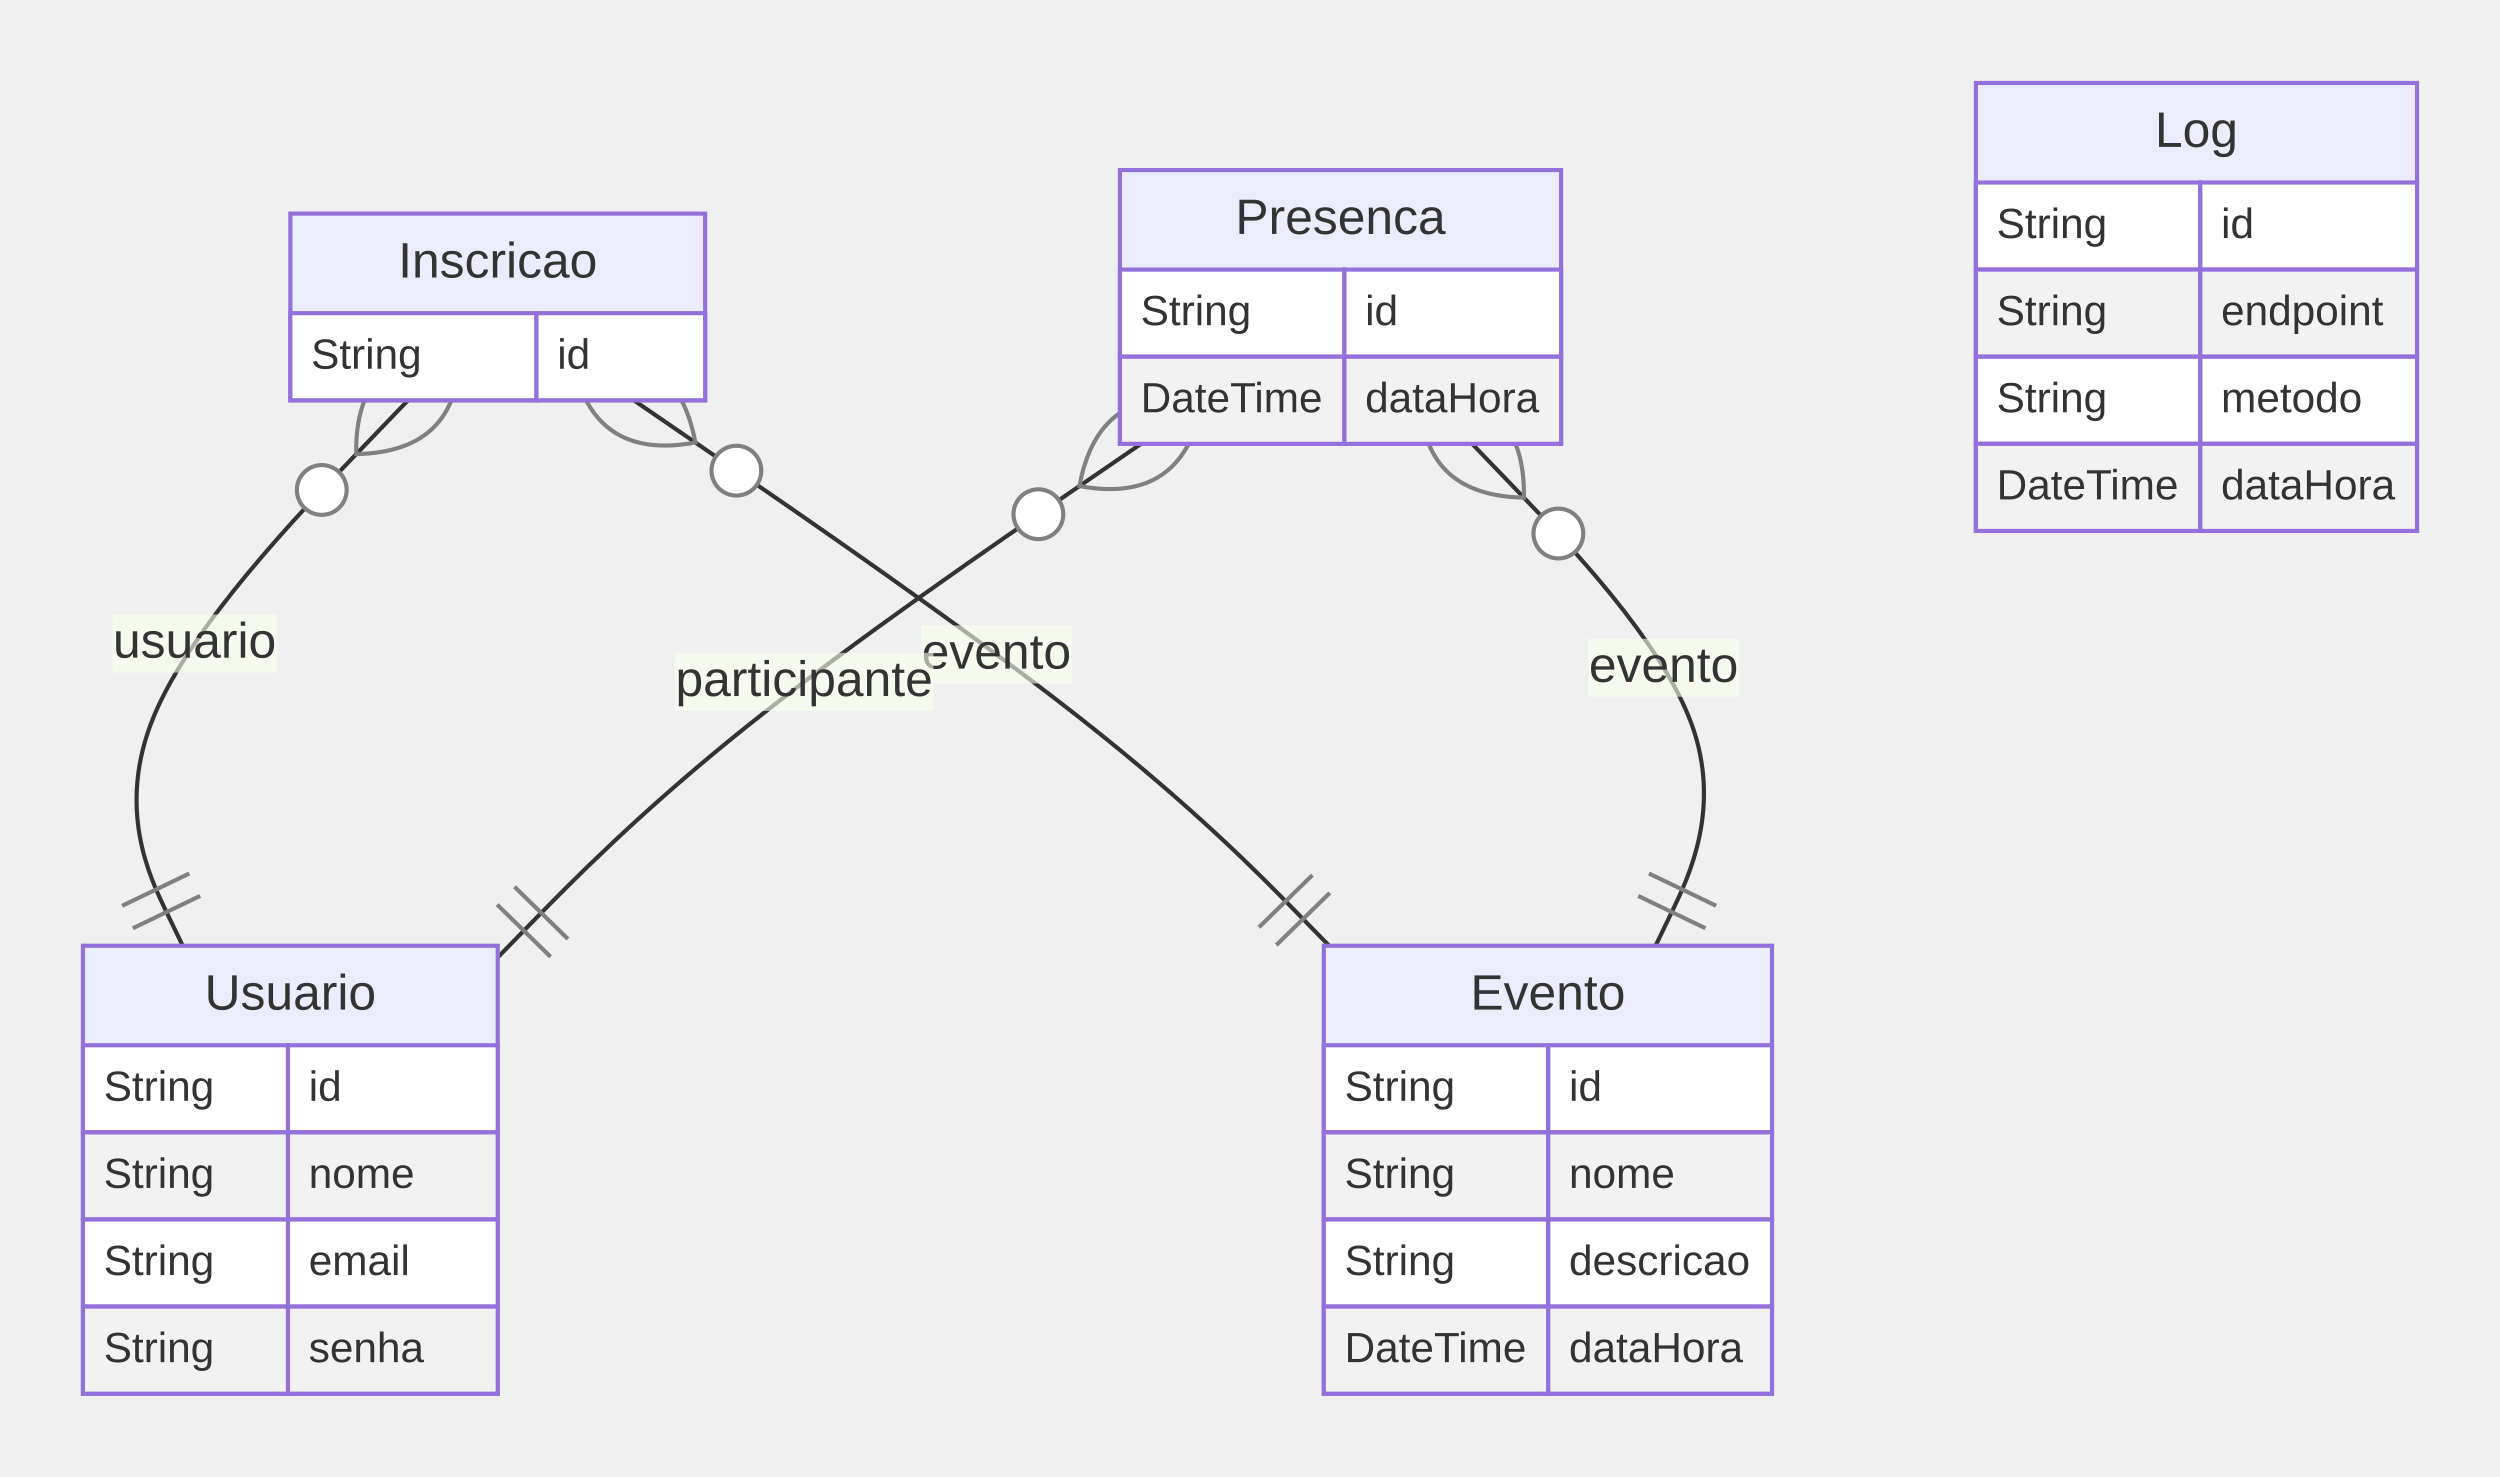
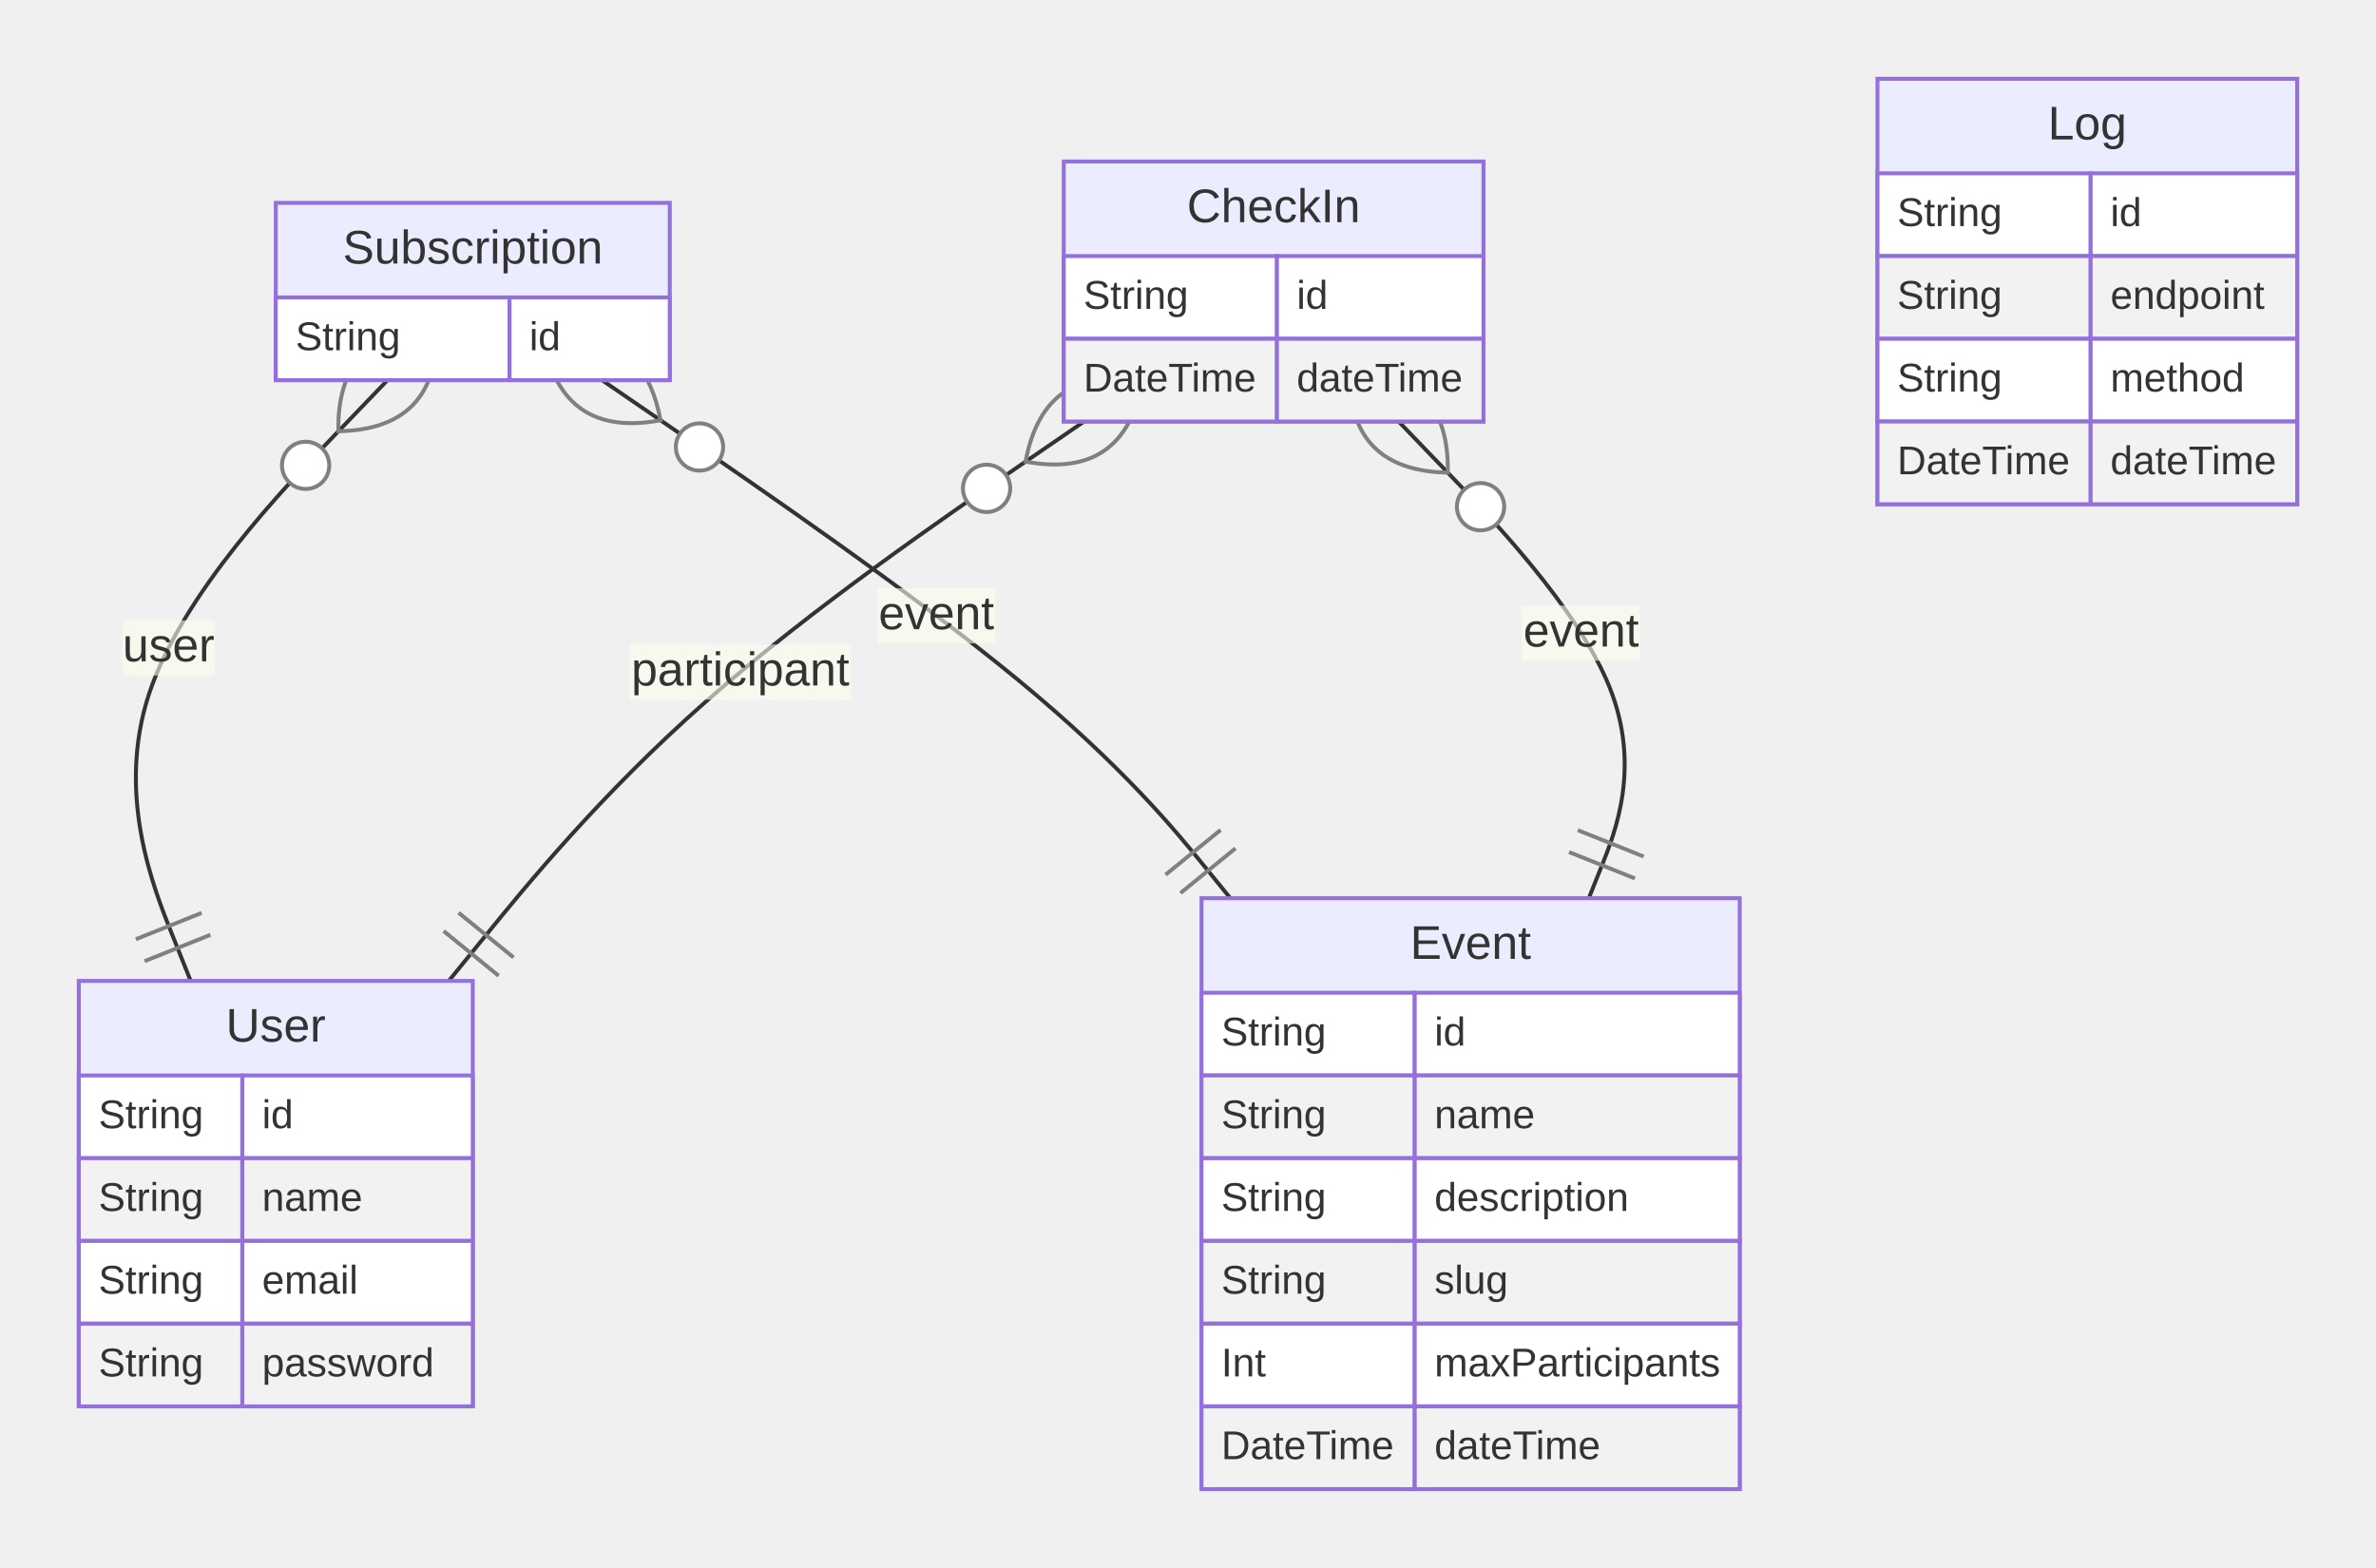
- <svg xmlns="http://www.w3.org/2000/svg" id="mermaid-svg" width="undefined" height="undefined" style="max-width: 602.713px;" viewBox="0 0 602.713 356">
+ <svg xmlns="http://www.w3.org/2000/svg" id="mermaid-svg" width="undefined" height="undefined" style="max-width: 603.07px;" viewBox="0 0 603.07 398">
  <style>#mermaid-svg{font-family:"trebuchet ms",verdana,arial,sans-serif;font-size:16px;fill:#333;}#mermaid-svg .error-icon{fill:#552222;}#mermaid-svg .error-text{fill:#552222;stroke:#552222;}#mermaid-svg .edge-thickness-normal{stroke-width:2px;}#mermaid-svg .edge-thickness-thick{stroke-width:3.5px;}#mermaid-svg .edge-pattern-solid{stroke-dasharray:0;}#mermaid-svg .edge-pattern-dashed{stroke-dasharray:3;}#mermaid-svg .edge-pattern-dotted{stroke-dasharray:2;}#mermaid-svg .marker{fill:#333333;}#mermaid-svg .marker.cross{stroke:#333333;}#mermaid-svg svg{font-family:"trebuchet ms",verdana,arial,sans-serif;font-size:16px;}#mermaid-svg .entityBox{fill:#ECECFF;stroke:#9370DB;}#mermaid-svg .attributeBoxOdd{fill:#ffffff;stroke:#9370DB;}#mermaid-svg .attributeBoxEven{fill:#f2f2f2;stroke:#9370DB;}#mermaid-svg .relationshipLabelBox{fill:hsl(80,100%,96.275%);opacity:0.7;background-color:hsl(80,100%,96.275%);}#mermaid-svg .relationshipLabelBox rect{opacity:0.5;}#mermaid-svg .relationshipLine{stroke:#333333;}#mermaid-svg:root{--mermaid-font-family:"trebuchet ms",verdana,arial,sans-serif;}#mermaid-svg er{fill:apa;}</style>
  <g />
  <defs>
    <marker id="ONLY_ONE_START" refX="0" refY="9" markerWidth="18" markerHeight="18" orient="auto">
      <path stroke="gray" fill="none" d="M9,0 L9,18 M15,0 L15,18" />
    </marker>
  </defs>
  <defs>
    <marker id="ONLY_ONE_END" refX="18" refY="9" markerWidth="18" markerHeight="18" orient="auto">
      <path stroke="gray" fill="none" d="M3,0 L3,18 M9,0 L9,18" />
    </marker>
  </defs>
  <defs>
    <marker id="ZERO_OR_ONE_START" refX="0" refY="9" markerWidth="30" markerHeight="18" orient="auto">
      <circle stroke="gray" fill="white" cx="21" cy="9" r="6" />
      <path stroke="gray" fill="none" d="M9,0 L9,18" />
    </marker>
  </defs>
  <defs>
    <marker id="ZERO_OR_ONE_END" refX="30" refY="9" markerWidth="30" markerHeight="18" orient="auto">
      <circle stroke="gray" fill="white" cx="9" cy="9" r="6" />
      <path stroke="gray" fill="none" d="M21,0 L21,18" />
    </marker>
  </defs>
  <defs>
    <marker id="ONE_OR_MORE_START" refX="18" refY="18" markerWidth="45" markerHeight="36" orient="auto">
      <path stroke="gray" fill="none" d="M0,18 Q 18,0 36,18 Q 18,36 0,18 M42,9 L42,27" />
    </marker>
  </defs>
  <defs>
    <marker id="ONE_OR_MORE_END" refX="27" refY="18" markerWidth="45" markerHeight="36" orient="auto">
      <path stroke="gray" fill="none" d="M3,9 L3,27 M9,18 Q27,0 45,18 Q27,36 9,18" />
    </marker>
  </defs>
  <defs>
    <marker id="ZERO_OR_MORE_START" refX="18" refY="18" markerWidth="57" markerHeight="36" orient="auto">
      <circle stroke="gray" fill="white" cx="48" cy="18" r="6" />
      <path stroke="gray" fill="none" d="M0,18 Q18,0 36,18 Q18,36 0,18" />
    </marker>
  </defs>
  <defs>
    <marker id="ZERO_OR_MORE_END" refX="39" refY="18" markerWidth="57" markerHeight="36" orient="auto">
      <circle stroke="gray" fill="white" cx="9" cy="18" r="6" />
      <path stroke="gray" fill="none" d="M21,18 Q39,0 57,18 Q39,36 21,18" />
    </marker>
  </defs>
-   <path class="er relationshipLine" d="M98.365,96.5L85.304,110.083C72.244,123.667,46.122,150.833,37.067,172.75C28.013,194.667,36.026,211.333,40.032,219.667L44.038,228" stroke="gray" fill="none" marker-end="url(#ONLY_ONE_END)" marker-start="url(#ZERO_OR_MORE_START)" />
-   <path class="er relationshipLine" d="M152.796,96.5L172.595,110.083C192.394,123.667,231.991,150.833,259.93,172.75C287.869,194.667,304.15,211.333,312.29,219.667L320.43,228" stroke="gray" fill="none" marker-end="url(#ONLY_ONE_END)" marker-start="url(#ZERO_OR_MORE_START)" />
-   <path class="er relationshipLine" d="M354.909,107L366.287,118.833C377.665,130.667,400.422,154.333,407.794,174.5C415.165,194.667,407.153,211.333,403.146,219.667L399.14,228" stroke="gray" fill="none" marker-end="url(#ONLY_ONE_END)" marker-start="url(#ZERO_OR_MORE_START)" />
-   <path class="er relationshipLine" d="M275.078,107L257.83,118.833C240.582,130.667,206.085,154.333,180.239,174.969C154.393,195.604,137.196,213.209,128.598,222.011L120,230.813" stroke="gray" fill="none" marker-end="url(#ONLY_ONE_END)" marker-start="url(#ZERO_OR_MORE_START)" />
-   <g id="Usuario" transform="translate(20,228 )">
+   <path class="er relationshipLine" d="M98.365,96.5L85.304,110.083C72.244,123.667,46.122,150.833,37.794,176.25C29.467,201.667,38.933,225.333,43.667,237.167L48.4,249" stroke="gray" fill="none" marker-end="url(#ONLY_ONE_END)" marker-start="url(#ZERO_OR_MORE_START)" />
+   <path class="er relationshipLine" d="M152.805,96.5L172.61,110.083C192.415,123.667,232.024,150.833,258.605,172.75C285.185,194.667,298.736,211.333,305.512,219.667L312.287,228" stroke="gray" fill="none" marker-end="url(#ONLY_ONE_END)" marker-start="url(#ZERO_OR_MORE_START)" />
+   <path class="er relationshipLine" d="M354.998,107L366.376,118.833C377.755,130.667,400.511,154.333,408.556,174.5C416.601,194.667,409.934,211.333,406.601,219.667L403.267,228" stroke="gray" fill="none" marker-end="url(#ONLY_ONE_END)" marker-start="url(#ZERO_OR_MORE_START)" />
+   <path class="er relationshipLine" d="M275.153,107L257.9,118.833C240.647,130.667,206.14,154.333,179.266,178C152.391,201.667,133.148,225.333,123.527,237.167L113.906,249" stroke="gray" fill="none" marker-end="url(#ONLY_ONE_END)" marker-start="url(#ZERO_OR_MORE_START)" />
+   <g id="User" transform="translate(20,249 )">
    <rect class="er entityBox" fill="honeydew" fill-opacity="100%" stroke="gray" x="0" y="0" width="100" height="108" />
-     <text class="er entityLabel" id="entity-Usuario" x="0" y="0" dominant-baseline="middle" text-anchor="middle" style="font-family: &quot;trebuchet ms&quot;, verdana, arial, sans-serif;; font-size: 12px" transform="translate(50,12)">Usuario</text>
-     <rect class="er attributeBoxOdd" fill="honeydew" fill-opacity="100%" stroke="gray" x="0" y="24" width="49.428" height="21" />
-     <text class="er entityLabel" id="entity-Usuario-attr-1-type" x="0" y="0" dominant-baseline="middle" text-anchor="left" style="font-family: &quot;trebuchet ms&quot;, verdana, arial, sans-serif;; font-size: 10.2px" transform="translate(5,34.5)">String</text>
-     <rect class="er attributeBoxOdd" fill="honeydew" fill-opacity="100%" stroke="gray" x="49.428" y="24" width="50.572" height="21" />
-     <text class="er entityLabel" id="entity-Usuario-attr-1-name" x="0" y="0" dominant-baseline="middle" text-anchor="left" style="font-family: &quot;trebuchet ms&quot;, verdana, arial, sans-serif;; font-size: 10.2px" transform="translate(54.42795,34.5)">id</text>
-     <rect class="er attributeBoxEven" fill="honeydew" fill-opacity="100%" stroke="gray" x="0" y="45" width="49.428" height="21" />
-     <text class="er entityLabel" id="entity-Usuario-attr-2-type" x="0" y="0" dominant-baseline="middle" text-anchor="left" style="font-family: &quot;trebuchet ms&quot;, verdana, arial, sans-serif;; font-size: 10.2px" transform="translate(5,55.5)">String</text>
-     <rect class="er attributeBoxEven" fill="honeydew" fill-opacity="100%" stroke="gray" x="49.428" y="45" width="50.572" height="21" />
-     <text class="er entityLabel" id="entity-Usuario-attr-2-name" x="0" y="0" dominant-baseline="middle" text-anchor="left" style="font-family: &quot;trebuchet ms&quot;, verdana, arial, sans-serif;; font-size: 10.2px" transform="translate(54.42795,55.5)">nome</text>
-     <rect class="er attributeBoxOdd" fill="honeydew" fill-opacity="100%" stroke="gray" x="0" y="66" width="49.428" height="21" />
-     <text class="er entityLabel" id="entity-Usuario-attr-3-type" x="0" y="0" dominant-baseline="middle" text-anchor="left" style="font-family: &quot;trebuchet ms&quot;, verdana, arial, sans-serif;; font-size: 10.2px" transform="translate(5,76.5)">String</text>
-     <rect class="er attributeBoxOdd" fill="honeydew" fill-opacity="100%" stroke="gray" x="49.428" y="66" width="50.572" height="21" />
-     <text class="er entityLabel" id="entity-Usuario-attr-3-name" x="0" y="0" dominant-baseline="middle" text-anchor="left" style="font-family: &quot;trebuchet ms&quot;, verdana, arial, sans-serif;; font-size: 10.2px" transform="translate(54.42795,76.5)">email</text>
-     <rect class="er attributeBoxEven" fill="honeydew" fill-opacity="100%" stroke="gray" x="0" y="87" width="49.428" height="21" />
-     <text class="er entityLabel" id="entity-Usuario-attr-4-type" x="0" y="0" dominant-baseline="middle" text-anchor="left" style="font-family: &quot;trebuchet ms&quot;, verdana, arial, sans-serif;; font-size: 10.2px" transform="translate(5,97.5)">String</text>
-     <rect class="er attributeBoxEven" fill="honeydew" fill-opacity="100%" stroke="gray" x="49.428" y="87" width="50.572" height="21" />
-     <text class="er entityLabel" id="entity-Usuario-attr-4-name" x="0" y="0" dominant-baseline="middle" text-anchor="left" style="font-family: &quot;trebuchet ms&quot;, verdana, arial, sans-serif;; font-size: 10.2px" transform="translate(54.42795,97.5)">senha</text>
+     <text class="er entityLabel" id="entity-User" x="0" y="0" dominant-baseline="middle" text-anchor="middle" style="font-family: &quot;trebuchet ms&quot;, verdana, arial, sans-serif;; font-size: 12px" transform="translate(50,12)">User</text>
+     <rect class="er attributeBoxOdd" fill="honeydew" fill-opacity="100%" stroke="gray" x="0" y="24" width="41.506" height="21" />
+     <text class="er entityLabel" id="entity-User-attr-1-type" x="0" y="0" dominant-baseline="middle" text-anchor="left" style="font-family: &quot;trebuchet ms&quot;, verdana, arial, sans-serif;; font-size: 10.2px" transform="translate(5,34.5)">String</text>
+     <rect class="er attributeBoxOdd" fill="honeydew" fill-opacity="100%" stroke="gray" x="41.506" y="24" width="58.494" height="21" />
+     <text class="er entityLabel" id="entity-User-attr-1-name" x="0" y="0" dominant-baseline="middle" text-anchor="left" style="font-family: &quot;trebuchet ms&quot;, verdana, arial, sans-serif;; font-size: 10.2px" transform="translate(46.50627,34.5)">id</text>
+     <rect class="er attributeBoxEven" fill="honeydew" fill-opacity="100%" stroke="gray" x="0" y="45" width="41.506" height="21" />
+     <text class="er entityLabel" id="entity-User-attr-2-type" x="0" y="0" dominant-baseline="middle" text-anchor="left" style="font-family: &quot;trebuchet ms&quot;, verdana, arial, sans-serif;; font-size: 10.2px" transform="translate(5,55.5)">String</text>
+     <rect class="er attributeBoxEven" fill="honeydew" fill-opacity="100%" stroke="gray" x="41.506" y="45" width="58.494" height="21" />
+     <text class="er entityLabel" id="entity-User-attr-2-name" x="0" y="0" dominant-baseline="middle" text-anchor="left" style="font-family: &quot;trebuchet ms&quot;, verdana, arial, sans-serif;; font-size: 10.2px" transform="translate(46.50627,55.5)">name</text>
+     <rect class="er attributeBoxOdd" fill="honeydew" fill-opacity="100%" stroke="gray" x="0" y="66" width="41.506" height="21" />
+     <text class="er entityLabel" id="entity-User-attr-3-type" x="0" y="0" dominant-baseline="middle" text-anchor="left" style="font-family: &quot;trebuchet ms&quot;, verdana, arial, sans-serif;; font-size: 10.2px" transform="translate(5,76.5)">String</text>
+     <rect class="er attributeBoxOdd" fill="honeydew" fill-opacity="100%" stroke="gray" x="41.506" y="66" width="58.494" height="21" />
+     <text class="er entityLabel" id="entity-User-attr-3-name" x="0" y="0" dominant-baseline="middle" text-anchor="left" style="font-family: &quot;trebuchet ms&quot;, verdana, arial, sans-serif;; font-size: 10.2px" transform="translate(46.50627,76.5)">email</text>
+     <rect class="er attributeBoxEven" fill="honeydew" fill-opacity="100%" stroke="gray" x="0" y="87" width="41.506" height="21" />
+     <text class="er entityLabel" id="entity-User-attr-4-type" x="0" y="0" dominant-baseline="middle" text-anchor="left" style="font-family: &quot;trebuchet ms&quot;, verdana, arial, sans-serif;; font-size: 10.2px" transform="translate(5,97.5)">String</text>
+     <rect class="er attributeBoxEven" fill="honeydew" fill-opacity="100%" stroke="gray" x="41.506" y="87" width="58.494" height="21" />
+     <text class="er entityLabel" id="entity-User-attr-4-name" x="0" y="0" dominant-baseline="middle" text-anchor="left" style="font-family: &quot;trebuchet ms&quot;, verdana, arial, sans-serif;; font-size: 10.2px" transform="translate(46.50627,97.5)">password</text>
  </g>
-   <g id="Evento" transform="translate(319.1544,228 )">
-     <rect class="er entityBox" fill="honeydew" fill-opacity="100%" stroke="gray" x="0" y="0" width="108.048" height="108" />
-     <text class="er entityLabel" id="entity-Evento" x="0" y="0" dominant-baseline="middle" text-anchor="middle" style="font-family: &quot;trebuchet ms&quot;, verdana, arial, sans-serif;; font-size: 12px" transform="translate(54.02382,12)">Evento</text>
+   <g id="Event" transform="translate(304.9687,228 )">
+     <rect class="er entityBox" fill="honeydew" fill-opacity="100%" stroke="gray" x="0" y="0" width="136.598" height="150" />
+     <text class="er entityLabel" id="entity-Event" x="0" y="0" dominant-baseline="middle" text-anchor="middle" style="font-family: &quot;trebuchet ms&quot;, verdana, arial, sans-serif;; font-size: 12px" transform="translate(68.29875,12)">Event</text>
    <rect class="er attributeBoxOdd" fill="honeydew" fill-opacity="100%" stroke="gray" x="0" y="24" width="54.113" height="21" />
-     <text class="er entityLabel" id="entity-Evento-attr-1-type" x="0" y="0" dominant-baseline="middle" text-anchor="left" style="font-family: &quot;trebuchet ms&quot;, verdana, arial, sans-serif;; font-size: 10.2px" transform="translate(5,34.5)">String</text>
-     <rect class="er attributeBoxOdd" fill="honeydew" fill-opacity="100%" stroke="gray" x="54.113" y="24" width="53.935" height="21" />
-     <text class="er entityLabel" id="entity-Evento-attr-1-name" x="0" y="0" dominant-baseline="middle" text-anchor="left" style="font-family: &quot;trebuchet ms&quot;, verdana, arial, sans-serif;; font-size: 10.2px" transform="translate(59.11313,34.5)">id</text>
+     <text class="er entityLabel" id="entity-Event-attr-1-type" x="0" y="0" dominant-baseline="middle" text-anchor="left" style="font-family: &quot;trebuchet ms&quot;, verdana, arial, sans-serif;; font-size: 10.2px" transform="translate(5,34.5)">String</text>
+     <rect class="er attributeBoxOdd" fill="honeydew" fill-opacity="100%" stroke="gray" x="54.113" y="24" width="82.484" height="21" />
+     <text class="er entityLabel" id="entity-Event-attr-1-name" x="0" y="0" dominant-baseline="middle" text-anchor="left" style="font-family: &quot;trebuchet ms&quot;, verdana, arial, sans-serif;; font-size: 10.2px" transform="translate(59.11313,34.5)">id</text>
    <rect class="er attributeBoxEven" fill="honeydew" fill-opacity="100%" stroke="gray" x="0" y="45" width="54.113" height="21" />
-     <text class="er entityLabel" id="entity-Evento-attr-2-type" x="0" y="0" dominant-baseline="middle" text-anchor="left" style="font-family: &quot;trebuchet ms&quot;, verdana, arial, sans-serif;; font-size: 10.2px" transform="translate(5,55.5)">String</text>
-     <rect class="er attributeBoxEven" fill="honeydew" fill-opacity="100%" stroke="gray" x="54.113" y="45" width="53.935" height="21" />
-     <text class="er entityLabel" id="entity-Evento-attr-2-name" x="0" y="0" dominant-baseline="middle" text-anchor="left" style="font-family: &quot;trebuchet ms&quot;, verdana, arial, sans-serif;; font-size: 10.2px" transform="translate(59.11313,55.5)">nome</text>
+     <text class="er entityLabel" id="entity-Event-attr-2-type" x="0" y="0" dominant-baseline="middle" text-anchor="left" style="font-family: &quot;trebuchet ms&quot;, verdana, arial, sans-serif;; font-size: 10.2px" transform="translate(5,55.5)">String</text>
+     <rect class="er attributeBoxEven" fill="honeydew" fill-opacity="100%" stroke="gray" x="54.113" y="45" width="82.484" height="21" />
+     <text class="er entityLabel" id="entity-Event-attr-2-name" x="0" y="0" dominant-baseline="middle" text-anchor="left" style="font-family: &quot;trebuchet ms&quot;, verdana, arial, sans-serif;; font-size: 10.2px" transform="translate(59.11313,55.5)">name</text>
    <rect class="er attributeBoxOdd" fill="honeydew" fill-opacity="100%" stroke="gray" x="0" y="66" width="54.113" height="21" />
-     <text class="er entityLabel" id="entity-Evento-attr-3-type" x="0" y="0" dominant-baseline="middle" text-anchor="left" style="font-family: &quot;trebuchet ms&quot;, verdana, arial, sans-serif;; font-size: 10.2px" transform="translate(5,76.5)">String</text>
-     <rect class="er attributeBoxOdd" fill="honeydew" fill-opacity="100%" stroke="gray" x="54.113" y="66" width="53.935" height="21" />
-     <text class="er entityLabel" id="entity-Evento-attr-3-name" x="0" y="0" dominant-baseline="middle" text-anchor="left" style="font-family: &quot;trebuchet ms&quot;, verdana, arial, sans-serif;; font-size: 10.2px" transform="translate(59.11313,76.5)">descricao</text>
+     <text class="er entityLabel" id="entity-Event-attr-3-type" x="0" y="0" dominant-baseline="middle" text-anchor="left" style="font-family: &quot;trebuchet ms&quot;, verdana, arial, sans-serif;; font-size: 10.2px" transform="translate(5,76.5)">String</text>
+     <rect class="er attributeBoxOdd" fill="honeydew" fill-opacity="100%" stroke="gray" x="54.113" y="66" width="82.484" height="21" />
+     <text class="er entityLabel" id="entity-Event-attr-3-name" x="0" y="0" dominant-baseline="middle" text-anchor="left" style="font-family: &quot;trebuchet ms&quot;, verdana, arial, sans-serif;; font-size: 10.2px" transform="translate(59.11313,76.5)">description</text>
    <rect class="er attributeBoxEven" fill="honeydew" fill-opacity="100%" stroke="gray" x="0" y="87" width="54.113" height="21" />
-     <text class="er entityLabel" id="entity-Evento-attr-4-type" x="0" y="0" dominant-baseline="middle" text-anchor="left" style="font-family: &quot;trebuchet ms&quot;, verdana, arial, sans-serif;; font-size: 10.2px" transform="translate(5,97.5)">DateTime</text>
-     <rect class="er attributeBoxEven" fill="honeydew" fill-opacity="100%" stroke="gray" x="54.113" y="87" width="53.935" height="21" />
-     <text class="er entityLabel" id="entity-Evento-attr-4-name" x="0" y="0" dominant-baseline="middle" text-anchor="left" style="font-family: &quot;trebuchet ms&quot;, verdana, arial, sans-serif;; font-size: 10.2px" transform="translate(59.11313,97.5)">dataHora</text>
+     <text class="er entityLabel" id="entity-Event-attr-4-type" x="0" y="0" dominant-baseline="middle" text-anchor="left" style="font-family: &quot;trebuchet ms&quot;, verdana, arial, sans-serif;; font-size: 10.2px" transform="translate(5,97.5)">String</text>
+     <rect class="er attributeBoxEven" fill="honeydew" fill-opacity="100%" stroke="gray" x="54.113" y="87" width="82.484" height="21" />
+     <text class="er entityLabel" id="entity-Event-attr-4-name" x="0" y="0" dominant-baseline="middle" text-anchor="left" style="font-family: &quot;trebuchet ms&quot;, verdana, arial, sans-serif;; font-size: 10.2px" transform="translate(59.11313,97.5)">slug</text>
+     <rect class="er attributeBoxOdd" fill="honeydew" fill-opacity="100%" stroke="gray" x="0" y="108" width="54.113" height="21" />
+     <text class="er entityLabel" id="entity-Event-attr-5-type" x="0" y="0" dominant-baseline="middle" text-anchor="left" style="font-family: &quot;trebuchet ms&quot;, verdana, arial, sans-serif;; font-size: 10.2px" transform="translate(5,118.5)">Int</text>
+     <rect class="er attributeBoxOdd" fill="honeydew" fill-opacity="100%" stroke="gray" x="54.113" y="108" width="82.484" height="21" />
+     <text class="er entityLabel" id="entity-Event-attr-5-name" x="0" y="0" dominant-baseline="middle" text-anchor="left" style="font-family: &quot;trebuchet ms&quot;, verdana, arial, sans-serif;; font-size: 10.2px" transform="translate(59.11313,118.5)">maxParticipants</text>
+     <rect class="er attributeBoxEven" fill="honeydew" fill-opacity="100%" stroke="gray" x="0" y="129" width="54.113" height="21" />
+     <text class="er entityLabel" id="entity-Event-attr-6-type" x="0" y="0" dominant-baseline="middle" text-anchor="left" style="font-family: &quot;trebuchet ms&quot;, verdana, arial, sans-serif;; font-size: 10.2px" transform="translate(5,139.5)">DateTime</text>
+     <rect class="er attributeBoxEven" fill="honeydew" fill-opacity="100%" stroke="gray" x="54.113" y="129" width="82.484" height="21" />
+     <text class="er entityLabel" id="entity-Event-attr-6-name" x="0" y="0" dominant-baseline="middle" text-anchor="left" style="font-family: &quot;trebuchet ms&quot;, verdana, arial, sans-serif;; font-size: 10.2px" transform="translate(59.11313,139.5)">dateTime</text>
  </g>
-   <g id="Inscricao" transform="translate(70,51.5 )">
+   <g id="Subscription" transform="translate(70,51.5 )">
    <rect class="er entityBox" fill="honeydew" fill-opacity="100%" stroke="gray" x="0" y="0" width="100" height="45" />
-     <text class="er entityLabel" id="entity-Inscricao" x="0" y="0" dominant-baseline="middle" text-anchor="middle" style="font-family: &quot;trebuchet ms&quot;, verdana, arial, sans-serif;; font-size: 12px" transform="translate(50,12)">Inscricao</text>
+     <text class="er entityLabel" id="entity-Subscription" x="0" y="0" dominant-baseline="middle" text-anchor="middle" style="font-family: &quot;trebuchet ms&quot;, verdana, arial, sans-serif;; font-size: 12px" transform="translate(50,12)">Subscription</text>
    <rect class="er attributeBoxOdd" fill="honeydew" fill-opacity="100%" stroke="gray" x="0" y="24" width="59.342" height="21" />
-     <text class="er entityLabel" id="entity-Inscricao-attr-1-type" x="0" y="0" dominant-baseline="middle" text-anchor="left" style="font-family: &quot;trebuchet ms&quot;, verdana, arial, sans-serif;; font-size: 10.2px" transform="translate(5,34.5)">String</text>
+     <text class="er entityLabel" id="entity-Subscription-attr-1-type" x="0" y="0" dominant-baseline="middle" text-anchor="left" style="font-family: &quot;trebuchet ms&quot;, verdana, arial, sans-serif;; font-size: 10.2px" transform="translate(5,34.5)">String</text>
    <rect class="er attributeBoxOdd" fill="honeydew" fill-opacity="100%" stroke="gray" x="59.342" y="24" width="40.658" height="21" />
-     <text class="er entityLabel" id="entity-Inscricao-attr-1-name" x="0" y="0" dominant-baseline="middle" text-anchor="left" style="font-family: &quot;trebuchet ms&quot;, verdana, arial, sans-serif;; font-size: 10.2px" transform="translate(64.34186,34.5)">id</text>
+     <text class="er entityLabel" id="entity-Subscription-attr-1-name" x="0" y="0" dominant-baseline="middle" text-anchor="left" style="font-family: &quot;trebuchet ms&quot;, verdana, arial, sans-serif;; font-size: 10.2px" transform="translate(64.34186,34.5)">id</text>
  </g>
-   <g id="Presenca" transform="translate(270,41 )">
-     <rect class="er entityBox" fill="honeydew" fill-opacity="100%" stroke="gray" x="0" y="0" width="106.356" height="66" />
-     <text class="er entityLabel" id="entity-Presenca" x="0" y="0" dominant-baseline="middle" text-anchor="middle" style="font-family: &quot;trebuchet ms&quot;, verdana, arial, sans-serif;; font-size: 12px" transform="translate(53.17818,12)">Presenca</text>
+   <g id="CheckIn" transform="translate(270,41 )">
+     <rect class="er entityBox" fill="honeydew" fill-opacity="100%" stroke="gray" x="0" y="0" width="106.535" height="66" />
+     <text class="er entityLabel" id="entity-CheckIn" x="0" y="0" dominant-baseline="middle" text-anchor="middle" style="font-family: &quot;trebuchet ms&quot;, verdana, arial, sans-serif;; font-size: 12px" transform="translate(53.26749,12)">CheckIn</text>
    <rect class="er attributeBoxOdd" fill="honeydew" fill-opacity="100%" stroke="gray" x="0" y="24" width="54.113" height="21" />
-     <text class="er entityLabel" id="entity-Presenca-attr-1-type" x="0" y="0" dominant-baseline="middle" text-anchor="left" style="font-family: &quot;trebuchet ms&quot;, verdana, arial, sans-serif;; font-size: 10.2px" transform="translate(5,34.5)">String</text>
-     <rect class="er attributeBoxOdd" fill="honeydew" fill-opacity="100%" stroke="gray" x="54.113" y="24" width="52.243" height="21" />
-     <text class="er entityLabel" id="entity-Presenca-attr-1-name" x="0" y="0" dominant-baseline="middle" text-anchor="left" style="font-family: &quot;trebuchet ms&quot;, verdana, arial, sans-serif;; font-size: 10.2px" transform="translate(59.11313,34.5)">id</text>
+     <text class="er entityLabel" id="entity-CheckIn-attr-1-type" x="0" y="0" dominant-baseline="middle" text-anchor="left" style="font-family: &quot;trebuchet ms&quot;, verdana, arial, sans-serif;; font-size: 10.2px" transform="translate(5,34.5)">String</text>
+     <rect class="er attributeBoxOdd" fill="honeydew" fill-opacity="100%" stroke="gray" x="54.113" y="24" width="52.422" height="21" />
+     <text class="er entityLabel" id="entity-CheckIn-attr-1-name" x="0" y="0" dominant-baseline="middle" text-anchor="left" style="font-family: &quot;trebuchet ms&quot;, verdana, arial, sans-serif;; font-size: 10.2px" transform="translate(59.11313,34.5)">id</text>
    <rect class="er attributeBoxEven" fill="honeydew" fill-opacity="100%" stroke="gray" x="0" y="45" width="54.113" height="21" />
-     <text class="er entityLabel" id="entity-Presenca-attr-2-type" x="0" y="0" dominant-baseline="middle" text-anchor="left" style="font-family: &quot;trebuchet ms&quot;, verdana, arial, sans-serif;; font-size: 10.2px" transform="translate(5,55.5)">DateTime</text>
-     <rect class="er attributeBoxEven" fill="honeydew" fill-opacity="100%" stroke="gray" x="54.113" y="45" width="52.243" height="21" />
-     <text class="er entityLabel" id="entity-Presenca-attr-2-name" x="0" y="0" dominant-baseline="middle" text-anchor="left" style="font-family: &quot;trebuchet ms&quot;, verdana, arial, sans-serif;; font-size: 10.2px" transform="translate(59.11313,55.5)">dataHora</text>
+     <text class="er entityLabel" id="entity-CheckIn-attr-2-type" x="0" y="0" dominant-baseline="middle" text-anchor="left" style="font-family: &quot;trebuchet ms&quot;, verdana, arial, sans-serif;; font-size: 10.2px" transform="translate(5,55.5)">DateTime</text>
+     <rect class="er attributeBoxEven" fill="honeydew" fill-opacity="100%" stroke="gray" x="54.113" y="45" width="52.422" height="21" />
+     <text class="er entityLabel" id="entity-CheckIn-attr-2-name" x="0" y="0" dominant-baseline="middle" text-anchor="left" style="font-family: &quot;trebuchet ms&quot;, verdana, arial, sans-serif;; font-size: 10.2px" transform="translate(59.11313,55.5)">dateTime</text>
  </g>
-   <g id="Log" transform="translate(476.3564,20 )">
-     <rect class="er entityBox" fill="honeydew" fill-opacity="100%" stroke="gray" x="0" y="0" width="106.356" height="108" />
-     <text class="er entityLabel" id="entity-Log" x="0" y="0" dominant-baseline="middle" text-anchor="middle" style="font-family: &quot;trebuchet ms&quot;, verdana, arial, sans-serif;; font-size: 12px" transform="translate(53.17818,12)">Log</text>
+   <g id="Log" transform="translate(476.535,20 )">
+     <rect class="er entityBox" fill="honeydew" fill-opacity="100%" stroke="gray" x="0" y="0" width="106.535" height="108" />
+     <text class="er entityLabel" id="entity-Log" x="0" y="0" dominant-baseline="middle" text-anchor="middle" style="font-family: &quot;trebuchet ms&quot;, verdana, arial, sans-serif;; font-size: 12px" transform="translate(53.26749,12)">Log</text>
    <rect class="er attributeBoxOdd" fill="honeydew" fill-opacity="100%" stroke="gray" x="0" y="24" width="54.113" height="21" />
    <text class="er entityLabel" id="entity-Log-attr-1-type" x="0" y="0" dominant-baseline="middle" text-anchor="left" style="font-family: &quot;trebuchet ms&quot;, verdana, arial, sans-serif;; font-size: 10.2px" transform="translate(5,34.5)">String</text>
-     <rect class="er attributeBoxOdd" fill="honeydew" fill-opacity="100%" stroke="gray" x="54.113" y="24" width="52.243" height="21" />
+     <rect class="er attributeBoxOdd" fill="honeydew" fill-opacity="100%" stroke="gray" x="54.113" y="24" width="52.422" height="21" />
    <text class="er entityLabel" id="entity-Log-attr-1-name" x="0" y="0" dominant-baseline="middle" text-anchor="left" style="font-family: &quot;trebuchet ms&quot;, verdana, arial, sans-serif;; font-size: 10.2px" transform="translate(59.11313,34.5)">id</text>
    <rect class="er attributeBoxEven" fill="honeydew" fill-opacity="100%" stroke="gray" x="0" y="45" width="54.113" height="21" />
    <text class="er entityLabel" id="entity-Log-attr-2-type" x="0" y="0" dominant-baseline="middle" text-anchor="left" style="font-family: &quot;trebuchet ms&quot;, verdana, arial, sans-serif;; font-size: 10.2px" transform="translate(5,55.5)">String</text>
-     <rect class="er attributeBoxEven" fill="honeydew" fill-opacity="100%" stroke="gray" x="54.113" y="45" width="52.243" height="21" />
+     <rect class="er attributeBoxEven" fill="honeydew" fill-opacity="100%" stroke="gray" x="54.113" y="45" width="52.422" height="21" />
    <text class="er entityLabel" id="entity-Log-attr-2-name" x="0" y="0" dominant-baseline="middle" text-anchor="left" style="font-family: &quot;trebuchet ms&quot;, verdana, arial, sans-serif;; font-size: 10.2px" transform="translate(59.11313,55.5)">endpoint</text>
    <rect class="er attributeBoxOdd" fill="honeydew" fill-opacity="100%" stroke="gray" x="0" y="66" width="54.113" height="21" />
    <text class="er entityLabel" id="entity-Log-attr-3-type" x="0" y="0" dominant-baseline="middle" text-anchor="left" style="font-family: &quot;trebuchet ms&quot;, verdana, arial, sans-serif;; font-size: 10.2px" transform="translate(5,76.5)">String</text>
-     <rect class="er attributeBoxOdd" fill="honeydew" fill-opacity="100%" stroke="gray" x="54.113" y="66" width="52.243" height="21" />
-     <text class="er entityLabel" id="entity-Log-attr-3-name" x="0" y="0" dominant-baseline="middle" text-anchor="left" style="font-family: &quot;trebuchet ms&quot;, verdana, arial, sans-serif;; font-size: 10.2px" transform="translate(59.11313,76.5)">metodo</text>
+     <rect class="er attributeBoxOdd" fill="honeydew" fill-opacity="100%" stroke="gray" x="54.113" y="66" width="52.422" height="21" />
+     <text class="er entityLabel" id="entity-Log-attr-3-name" x="0" y="0" dominant-baseline="middle" text-anchor="left" style="font-family: &quot;trebuchet ms&quot;, verdana, arial, sans-serif;; font-size: 10.2px" transform="translate(59.11313,76.5)">method</text>
    <rect class="er attributeBoxEven" fill="honeydew" fill-opacity="100%" stroke="gray" x="0" y="87" width="54.113" height="21" />
    <text class="er entityLabel" id="entity-Log-attr-4-type" x="0" y="0" dominant-baseline="middle" text-anchor="left" style="font-family: &quot;trebuchet ms&quot;, verdana, arial, sans-serif;; font-size: 10.2px" transform="translate(5,97.5)">DateTime</text>
-     <rect class="er attributeBoxEven" fill="honeydew" fill-opacity="100%" stroke="gray" x="54.113" y="87" width="52.243" height="21" />
-     <text class="er entityLabel" id="entity-Log-attr-4-name" x="0" y="0" dominant-baseline="middle" text-anchor="left" style="font-family: &quot;trebuchet ms&quot;, verdana, arial, sans-serif;; font-size: 10.2px" transform="translate(59.11313,97.5)">dataHora</text>
+     <rect class="er attributeBoxEven" fill="honeydew" fill-opacity="100%" stroke="gray" x="54.113" y="87" width="52.422" height="21" />
+     <text class="er entityLabel" id="entity-Log-attr-4-name" x="0" y="0" dominant-baseline="middle" text-anchor="left" style="font-family: &quot;trebuchet ms&quot;, verdana, arial, sans-serif;; font-size: 10.2px" transform="translate(59.11313,97.5)">dateTime</text>
  </g>
-   <rect class="er relationshipLabelBox" x="27.069" y="148.143" width="39.684" height="14" fill="white" fill-opacity="85%" />
-   <text class="er relationshipLabel" id="rel13" x="46.911" y="155.143" text-anchor="middle" dominant-baseline="middle" style="font-family: &quot;trebuchet ms&quot;, verdana, arial, sans-serif;; font-size: 12px">usuario</text>
-   <rect class="er relationshipLabelBox" x="222.036" y="150.783" width="36.355" height="14" fill="white" fill-opacity="85%" />
-   <text class="er relationshipLabel" id="rel14" x="240.214" y="157.783" text-anchor="middle" dominant-baseline="middle" style="font-family: &quot;trebuchet ms&quot;, verdana, arial, sans-serif;; font-size: 12px">evento</text>
-   <rect class="er relationshipLabelBox" x="382.889" y="153.988" width="36.355" height="14" fill="white" fill-opacity="85%" />
-   <text class="er relationshipLabel" id="rel15" x="401.067" y="160.988" text-anchor="middle" dominant-baseline="middle" style="font-family: &quot;trebuchet ms&quot;, verdana, arial, sans-serif;; font-size: 12px">evento</text>
-   <rect class="er relationshipLabelBox" x="162.68" y="157.392" width="62.365" height="14" fill="white" fill-opacity="85%" />
-   <text class="er relationshipLabel" id="rel16" x="193.863" y="164.392" text-anchor="middle" dominant-baseline="middle" style="font-family: &quot;trebuchet ms&quot;, verdana, arial, sans-serif;; font-size: 12px">participante</text>
+   <rect class="er relationshipLabelBox" x="31.105" y="157.471" width="23.348" height="14" fill="white" fill-opacity="85%" />
+   <text class="er relationshipLabel" id="rel17" x="42.779" y="164.471" text-anchor="middle" dominant-baseline="middle" style="font-family: &quot;trebuchet ms&quot;, verdana, arial, sans-serif;; font-size: 12px">user</text>
+   <rect class="er relationshipLabelBox" x="222.649" y="149.317" width="30.021" height="14" fill="white" fill-opacity="85%" />
+   <text class="er relationshipLabel" id="rel18" x="237.66" y="156.317" text-anchor="middle" dominant-baseline="middle" style="font-family: &quot;trebuchet ms&quot;, verdana, arial, sans-serif;; font-size: 12px">event</text>
+   <rect class="er relationshipLabelBox" x="386.296" y="153.718" width="30.021" height="14" fill="white" fill-opacity="85%" />
+   <text class="er relationshipLabel" id="rel19" x="401.307" y="160.718" text-anchor="middle" dominant-baseline="middle" style="font-family: &quot;trebuchet ms&quot;, verdana, arial, sans-serif;; font-size: 12px">event</text>
+   <rect class="er relationshipLabelBox" x="159.889" y="163.601" width="56.031" height="14" fill="white" fill-opacity="85%" />
+   <text class="er relationshipLabel" id="rel20" x="187.904" y="170.601" text-anchor="middle" dominant-baseline="middle" style="font-family: &quot;trebuchet ms&quot;, verdana, arial, sans-serif;; font-size: 12px">participant</text>
</svg>
